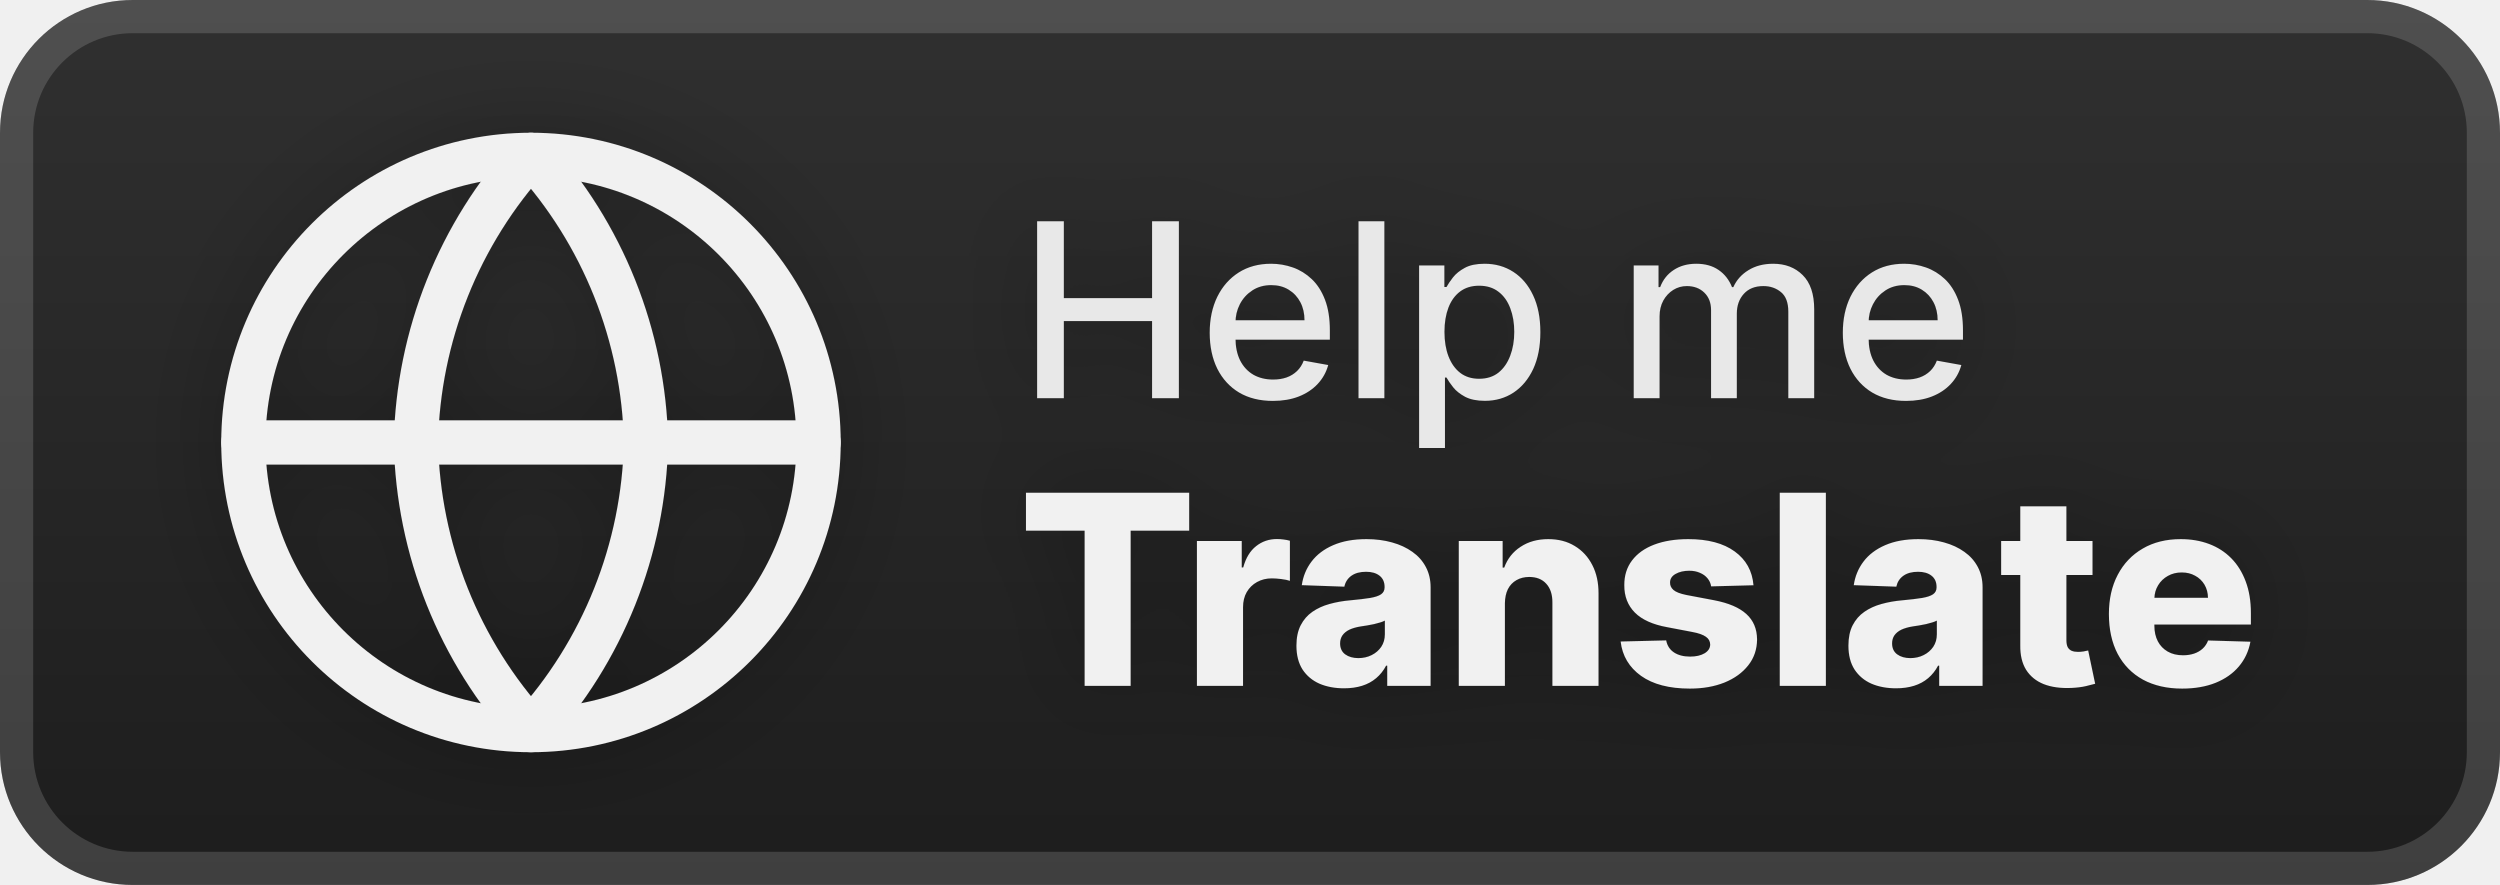
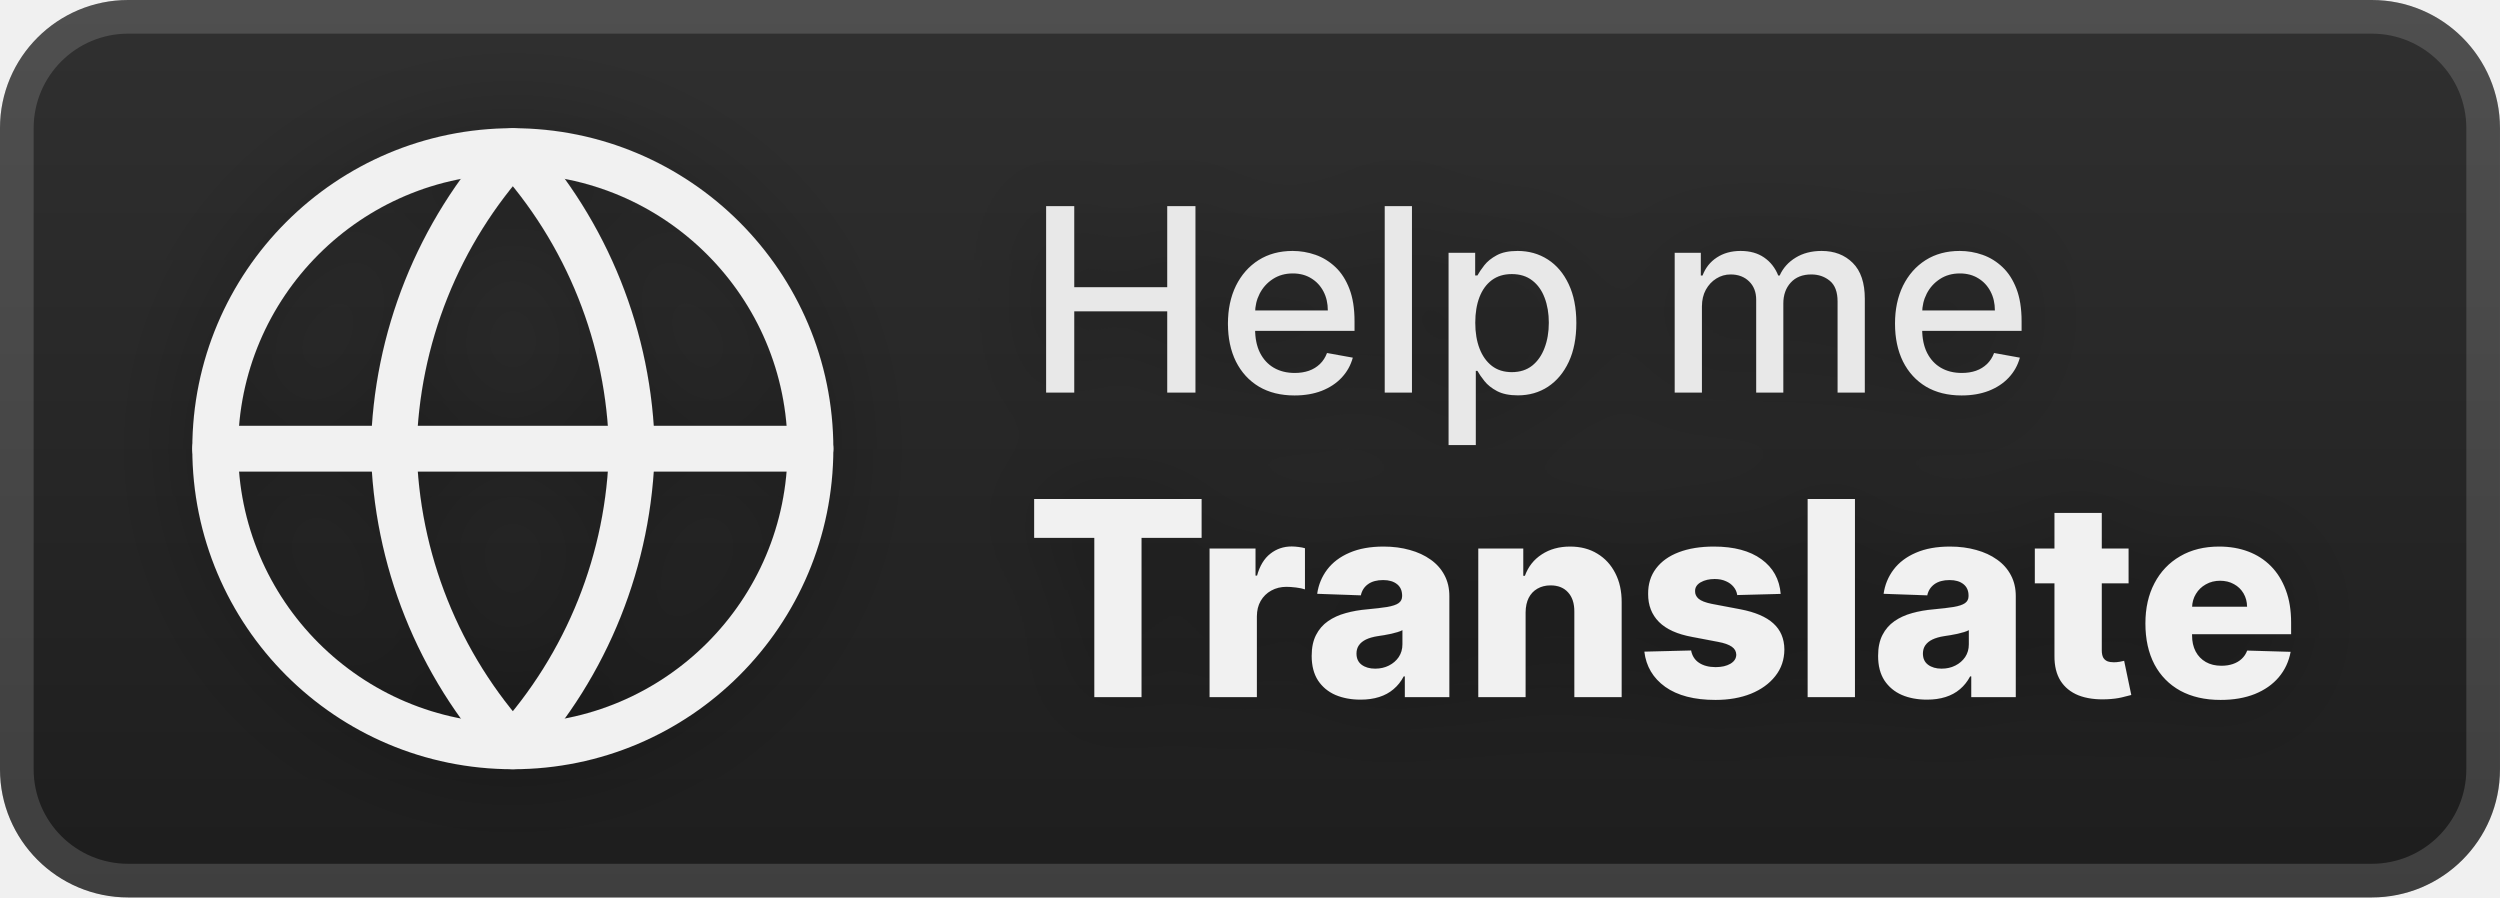
- <svg xmlns="http://www.w3.org/2000/svg" width="113" height="40" viewBox="0 0 113 40" fill="none">
-   <rect x="-0" width="113" height="40" rx="6" fill="url(#paint0_linear_9_30)" />
+ <svg xmlns="http://www.w3.org/2000/svg" width="156" height="56" viewBox="0 0 156 56" fill="none">
+   <rect x="-0.001" width="156" height="56" rx="8" fill="url(#paint0_linear_9_30)" />
  <g filter="url(#filter0_d_9_30)">
-     <path d="M24 33C31.18 33 37 27.18 37 20C37 12.82 31.18 7 24 7C16.82 7 11 12.82 11 20C11 27.18 16.82 33 24 33Z" stroke="#F1F1F1" stroke-width="2" stroke-linecap="round" stroke-linejoin="round" />
-     <path d="M11 20H37" stroke="#F1F1F1" stroke-width="2" stroke-linecap="round" stroke-linejoin="round" />
-     <path d="M24 7C27.252 10.56 29.1 15.18 29.2 20C29.1 24.82 27.252 29.44 24 33C20.748 29.44 18.901 24.82 18.8 20C18.901 15.18 20.748 10.56 24 7V7Z" stroke="#F1F1F1" stroke-width="2" stroke-linecap="round" stroke-linejoin="round" />
+     <path d="M32 46.571C42.257 46.571 50.572 38.257 50.572 28C50.572 17.743 42.257 9.429 32 9.429C21.744 9.429 13.429 17.743 13.429 28C13.429 38.257 21.744 46.571 32 46.571Z" stroke="#F1F1F1" stroke-width="2.857" stroke-linecap="round" stroke-linejoin="round" />
+     <path d="M13.429 28H50.572" stroke="#F1F1F1" stroke-width="2.857" stroke-linecap="round" stroke-linejoin="round" />
+     <path d="M32 9.429C36.645 14.514 39.285 21.114 39.429 28C39.285 34.886 36.645 41.486 32 46.571C27.355 41.486 24.715 34.886 24.572 28C24.715 21.114 27.355 14.514 32 9.429V9.429Z" stroke="#F1F1F1" stroke-width="2.857" stroke-linecap="round" stroke-linejoin="round" />
  </g>
  <g filter="url(#filter1_d_9_30)">
-     <path d="M46.878 18V10H48.085V13.477H52.074V10H53.285V18H52.074V14.512H48.085V18H46.878ZM57.535 18.121C56.944 18.121 56.434 17.995 56.007 17.742C55.583 17.487 55.255 17.129 55.023 16.668C54.794 16.204 54.679 15.662 54.679 15.039C54.679 14.425 54.794 13.883 55.023 13.414C55.255 12.945 55.578 12.579 55.992 12.316C56.408 12.053 56.895 11.922 57.453 11.922C57.791 11.922 58.119 11.978 58.437 12.09C58.755 12.202 59.04 12.378 59.292 12.617C59.545 12.857 59.744 13.168 59.89 13.551C60.036 13.931 60.109 14.393 60.109 14.938V15.352H55.339V14.477H58.964C58.964 14.169 58.902 13.897 58.777 13.66C58.652 13.421 58.476 13.232 58.249 13.094C58.026 12.956 57.763 12.887 57.46 12.887C57.132 12.887 56.846 12.967 56.601 13.129C56.359 13.288 56.171 13.496 56.039 13.754C55.908 14.009 55.843 14.287 55.843 14.586V15.27C55.843 15.671 55.914 16.012 56.054 16.293C56.197 16.574 56.397 16.789 56.652 16.938C56.907 17.083 57.205 17.156 57.546 17.156C57.768 17.156 57.97 17.125 58.152 17.062C58.334 16.997 58.492 16.901 58.624 16.773C58.757 16.646 58.859 16.488 58.929 16.301L60.035 16.5C59.946 16.826 59.787 17.111 59.558 17.355C59.331 17.598 59.046 17.787 58.703 17.922C58.361 18.055 57.972 18.121 57.535 18.121ZM62.573 10V18H61.405V10H62.573ZM64.144 20.25V12H65.285V12.973H65.382C65.45 12.848 65.548 12.703 65.675 12.539C65.803 12.375 65.98 12.232 66.207 12.109C66.433 11.984 66.733 11.922 67.105 11.922C67.589 11.922 68.022 12.044 68.402 12.289C68.782 12.534 69.08 12.887 69.296 13.348C69.515 13.809 69.624 14.363 69.624 15.012C69.624 15.66 69.516 16.216 69.3 16.68C69.084 17.141 68.787 17.496 68.41 17.746C68.032 17.994 67.601 18.117 67.117 18.117C66.752 18.117 66.454 18.056 66.222 17.934C65.993 17.811 65.813 17.668 65.683 17.504C65.553 17.34 65.453 17.194 65.382 17.066H65.312V20.25H64.144ZM65.289 15C65.289 15.422 65.35 15.792 65.472 16.109C65.595 16.427 65.772 16.676 66.003 16.855C66.235 17.032 66.519 17.121 66.855 17.121C67.204 17.121 67.496 17.029 67.73 16.844C67.964 16.656 68.141 16.402 68.261 16.082C68.384 15.762 68.445 15.401 68.445 15C68.445 14.604 68.385 14.249 68.265 13.934C68.148 13.618 67.971 13.37 67.734 13.188C67.499 13.005 67.207 12.914 66.855 12.914C66.516 12.914 66.23 13.001 65.996 13.176C65.764 13.35 65.588 13.594 65.468 13.906C65.349 14.219 65.289 14.583 65.289 15ZM73.844 18V12H74.965V12.977H75.04C75.165 12.646 75.369 12.388 75.653 12.203C75.937 12.016 76.276 11.922 76.672 11.922C77.073 11.922 77.409 12.016 77.68 12.203C77.954 12.391 78.155 12.648 78.286 12.977H78.348C78.491 12.656 78.719 12.401 79.032 12.211C79.344 12.018 79.717 11.922 80.149 11.922C80.693 11.922 81.137 12.092 81.481 12.434C81.827 12.775 82.001 13.289 82.001 13.977V18H80.832V14.086C80.832 13.68 80.722 13.385 80.501 13.203C80.279 13.021 80.015 12.93 79.707 12.93C79.327 12.93 79.032 13.047 78.821 13.281C78.61 13.513 78.504 13.811 78.504 14.176V18H77.34V14.012C77.34 13.686 77.239 13.425 77.036 13.227C76.832 13.029 76.568 12.93 76.243 12.93C76.021 12.93 75.817 12.988 75.629 13.105C75.445 13.22 75.295 13.38 75.18 13.586C75.068 13.792 75.012 14.03 75.012 14.301V18H73.844ZM86.152 18.121C85.561 18.121 85.052 17.995 84.624 17.742C84.2 17.487 83.872 17.129 83.64 16.668C83.411 16.204 83.296 15.662 83.296 15.039C83.296 14.425 83.411 13.883 83.64 13.414C83.872 12.945 84.195 12.579 84.609 12.316C85.025 12.053 85.513 11.922 86.07 11.922C86.408 11.922 86.737 11.978 87.054 12.09C87.372 12.202 87.657 12.378 87.91 12.617C88.162 12.857 88.362 13.168 88.507 13.551C88.653 13.931 88.726 14.393 88.726 14.938V15.352H83.957V14.477H87.582C87.582 14.169 87.519 13.897 87.394 13.66C87.269 13.421 87.093 13.232 86.867 13.094C86.643 12.956 86.38 12.887 86.078 12.887C85.749 12.887 85.463 12.967 85.218 13.129C84.976 13.288 84.789 13.496 84.656 13.754C84.525 14.009 84.46 14.287 84.46 14.586V15.27C84.46 15.671 84.531 16.012 84.671 16.293C84.815 16.574 85.014 16.789 85.269 16.938C85.524 17.083 85.822 17.156 86.164 17.156C86.385 17.156 86.587 17.125 86.769 17.062C86.951 16.997 87.109 16.901 87.242 16.773C87.374 16.646 87.476 16.488 87.546 16.301L88.652 16.5C88.563 16.826 88.404 17.111 88.175 17.355C87.949 17.598 87.664 17.787 87.32 17.922C86.979 18.055 86.589 18.121 86.152 18.121Z" fill="#E8E8E8" />
-     <path d="M46.374 23.986V22.273H53.751V23.986H51.105V31H49.025V23.986H46.374ZM54.101 31V24.454H56.126V25.648H56.194C56.313 25.216 56.508 24.895 56.778 24.685C57.047 24.472 57.361 24.365 57.719 24.365C57.816 24.365 57.915 24.372 58.018 24.386C58.12 24.398 58.215 24.416 58.303 24.442V26.253C58.204 26.219 58.073 26.192 57.911 26.172C57.752 26.152 57.61 26.142 57.485 26.142C57.238 26.142 57.015 26.197 56.816 26.308C56.62 26.416 56.465 26.568 56.351 26.764C56.241 26.957 56.185 27.185 56.185 27.446V31H54.101ZM60.751 31.111C60.334 31.111 59.963 31.041 59.639 30.902C59.318 30.76 59.064 30.547 58.876 30.263C58.692 29.976 58.599 29.616 58.599 29.185C58.599 28.821 58.663 28.514 58.791 28.264C58.919 28.014 59.095 27.811 59.319 27.655C59.544 27.499 59.802 27.381 60.095 27.301C60.388 27.219 60.7 27.163 61.032 27.135C61.405 27.101 61.704 27.065 61.932 27.028C62.159 26.989 62.324 26.933 62.426 26.862C62.531 26.788 62.584 26.685 62.584 26.551V26.53C62.584 26.311 62.508 26.142 62.358 26.023C62.207 25.903 62.004 25.844 61.748 25.844C61.473 25.844 61.251 25.903 61.084 26.023C60.916 26.142 60.809 26.307 60.764 26.517L58.842 26.449C58.899 26.051 59.045 25.696 59.281 25.384C59.52 25.068 59.846 24.821 60.261 24.642C60.679 24.46 61.18 24.369 61.766 24.369C62.183 24.369 62.568 24.419 62.92 24.518C63.273 24.615 63.579 24.757 63.841 24.945C64.102 25.129 64.304 25.357 64.446 25.626C64.591 25.896 64.663 26.204 64.663 26.551V31H62.703V30.088H62.652C62.535 30.31 62.386 30.497 62.204 30.651C62.025 30.804 61.814 30.919 61.569 30.996C61.328 31.072 61.055 31.111 60.751 31.111ZM61.395 29.747C61.619 29.747 61.821 29.702 62 29.611C62.182 29.52 62.327 29.395 62.434 29.236C62.542 29.074 62.596 28.886 62.596 28.673V28.051C62.537 28.082 62.464 28.111 62.379 28.136C62.297 28.162 62.206 28.186 62.106 28.209C62.007 28.232 61.905 28.251 61.8 28.268C61.694 28.285 61.594 28.301 61.497 28.315C61.301 28.347 61.133 28.395 60.994 28.46C60.858 28.526 60.753 28.611 60.679 28.716C60.608 28.818 60.572 28.94 60.572 29.082C60.572 29.298 60.649 29.463 60.802 29.577C60.959 29.69 61.156 29.747 61.395 29.747ZM68.021 27.267V31H65.937V24.454H67.919V25.656H67.991C68.136 25.256 68.383 24.942 68.733 24.715C69.082 24.484 69.498 24.369 69.981 24.369C70.442 24.369 70.841 24.473 71.179 24.68C71.52 24.885 71.784 25.172 71.972 25.541C72.162 25.908 72.255 26.337 72.253 26.828V31H70.169V27.237C70.172 26.874 70.079 26.59 69.892 26.385C69.707 26.18 69.45 26.078 69.121 26.078C68.902 26.078 68.709 26.126 68.541 26.223C68.376 26.317 68.248 26.452 68.157 26.628C68.07 26.804 68.024 27.017 68.021 27.267ZM79.257 26.453L77.344 26.504C77.324 26.368 77.27 26.247 77.182 26.142C77.094 26.034 76.979 25.95 76.837 25.891C76.698 25.828 76.536 25.797 76.351 25.797C76.11 25.797 75.904 25.845 75.733 25.942C75.566 26.038 75.483 26.169 75.486 26.334C75.483 26.462 75.534 26.572 75.639 26.666C75.747 26.76 75.939 26.835 76.215 26.892L77.476 27.131C78.129 27.256 78.615 27.463 78.933 27.753C79.254 28.043 79.416 28.426 79.419 28.903C79.416 29.352 79.283 29.743 79.019 30.075C78.757 30.408 78.399 30.666 77.945 30.851C77.49 31.033 76.97 31.124 76.385 31.124C75.451 31.124 74.713 30.932 74.174 30.548C73.637 30.162 73.33 29.645 73.253 28.997L75.311 28.946C75.357 29.185 75.475 29.366 75.665 29.491C75.855 29.616 76.098 29.679 76.394 29.679C76.661 29.679 76.878 29.629 77.046 29.53C77.213 29.43 77.299 29.298 77.301 29.134C77.299 28.986 77.233 28.868 77.105 28.78C76.978 28.689 76.777 28.618 76.504 28.567L75.362 28.349C74.706 28.23 74.218 28.01 73.897 27.689C73.576 27.365 73.416 26.953 73.419 26.453C73.416 26.016 73.533 25.642 73.769 25.332C74.004 25.02 74.34 24.781 74.774 24.616C75.209 24.452 75.722 24.369 76.313 24.369C77.199 24.369 77.898 24.555 78.409 24.927C78.921 25.297 79.203 25.805 79.257 26.453ZM82.529 22.273V31H80.445V22.273H82.529ZM85.701 31.111C85.283 31.111 84.912 31.041 84.588 30.902C84.267 30.76 84.013 30.547 83.826 30.263C83.641 29.976 83.549 29.616 83.549 29.185C83.549 28.821 83.612 28.514 83.74 28.264C83.868 28.014 84.044 27.811 84.269 27.655C84.493 27.499 84.752 27.381 85.044 27.301C85.337 27.219 85.649 27.163 85.982 27.135C86.354 27.101 86.654 27.065 86.881 27.028C87.108 26.989 87.273 26.933 87.375 26.862C87.48 26.788 87.533 26.685 87.533 26.551V26.53C87.533 26.311 87.458 26.142 87.307 26.023C87.156 25.903 86.953 25.844 86.698 25.844C86.422 25.844 86.201 25.903 86.033 26.023C85.865 26.142 85.759 26.307 85.713 26.517L83.791 26.449C83.848 26.051 83.995 25.696 84.23 25.384C84.469 25.068 84.796 24.821 85.21 24.642C85.628 24.46 86.129 24.369 86.715 24.369C87.132 24.369 87.517 24.419 87.87 24.518C88.222 24.615 88.529 24.757 88.79 24.945C89.051 25.129 89.253 25.357 89.395 25.626C89.54 25.896 89.612 26.204 89.612 26.551V31H87.652V30.088H87.601C87.485 30.31 87.335 30.497 87.154 30.651C86.975 30.804 86.763 30.919 86.519 30.996C86.277 31.072 86.004 31.111 85.701 31.111ZM86.344 29.747C86.568 29.747 86.77 29.702 86.949 29.611C87.131 29.52 87.276 29.395 87.384 29.236C87.492 29.074 87.546 28.886 87.546 28.673V28.051C87.486 28.082 87.414 28.111 87.328 28.136C87.246 28.162 87.155 28.186 87.056 28.209C86.956 28.232 86.854 28.251 86.749 28.268C86.644 28.285 86.543 28.301 86.446 28.315C86.25 28.347 86.083 28.395 85.943 28.46C85.807 28.526 85.702 28.611 85.628 28.716C85.557 28.818 85.522 28.94 85.522 29.082C85.522 29.298 85.598 29.463 85.752 29.577C85.908 29.69 86.105 29.747 86.344 29.747ZM94.581 24.454V25.989H90.452V24.454H94.581ZM91.317 22.886H93.401V28.942C93.401 29.07 93.421 29.173 93.46 29.253C93.503 29.329 93.564 29.385 93.644 29.419C93.723 29.45 93.818 29.466 93.929 29.466C94.009 29.466 94.093 29.459 94.181 29.445C94.272 29.427 94.34 29.413 94.385 29.402L94.701 30.906C94.601 30.935 94.46 30.97 94.279 31.013C94.1 31.055 93.885 31.082 93.635 31.094C93.147 31.116 92.728 31.06 92.378 30.923C92.031 30.784 91.766 30.568 91.581 30.276C91.399 29.983 91.311 29.615 91.317 29.172V22.886ZM98.634 31.124C97.949 31.124 97.358 30.989 96.861 30.719C96.367 30.446 95.986 30.058 95.719 29.555C95.455 29.05 95.323 28.449 95.323 27.753C95.323 27.077 95.456 26.486 95.723 25.98C95.99 25.472 96.367 25.077 96.853 24.795C97.338 24.511 97.911 24.369 98.57 24.369C99.036 24.369 99.462 24.442 99.848 24.587C100.235 24.732 100.568 24.946 100.85 25.23C101.131 25.514 101.35 25.865 101.506 26.283C101.662 26.697 101.74 27.173 101.74 27.71V28.23H96.051V27.02H99.801C99.799 26.798 99.746 26.601 99.644 26.427C99.541 26.254 99.401 26.119 99.222 26.023C99.046 25.923 98.843 25.874 98.612 25.874C98.379 25.874 98.171 25.926 97.986 26.031C97.801 26.134 97.655 26.274 97.547 26.453C97.439 26.629 97.382 26.829 97.377 27.054V28.285C97.377 28.552 97.429 28.787 97.534 28.989C97.639 29.188 97.789 29.342 97.982 29.453C98.175 29.564 98.405 29.619 98.672 29.619C98.857 29.619 99.024 29.594 99.175 29.543C99.326 29.491 99.455 29.416 99.563 29.317C99.671 29.217 99.752 29.095 99.806 28.95L101.719 29.006C101.639 29.435 101.465 29.808 101.195 30.126C100.928 30.442 100.577 30.688 100.142 30.864C99.708 31.037 99.205 31.124 98.634 31.124Z" fill="#F1F1F1" />
+     <path d="M65.278 24.5V12.864H67.033V17.921H72.835V12.864H74.596V24.5H72.835V19.426H67.033V24.5H65.278ZM80.778 24.676C79.918 24.676 79.177 24.492 78.556 24.125C77.939 23.754 77.461 23.233 77.124 22.562C76.791 21.888 76.624 21.099 76.624 20.193C76.624 19.299 76.791 18.511 77.124 17.829C77.461 17.148 77.931 16.616 78.533 16.233C79.139 15.85 79.848 15.659 80.658 15.659C81.151 15.659 81.628 15.741 82.09 15.903C82.552 16.066 82.967 16.322 83.335 16.671C83.702 17.019 83.992 17.472 84.204 18.028C84.416 18.581 84.522 19.254 84.522 20.045V20.648H77.585V19.375H82.857C82.857 18.928 82.766 18.532 82.585 18.188C82.403 17.839 82.147 17.564 81.817 17.364C81.492 17.163 81.109 17.062 80.67 17.062C80.192 17.062 79.776 17.18 79.42 17.415C79.067 17.646 78.795 17.949 78.602 18.324C78.412 18.695 78.317 19.099 78.317 19.534V20.528C78.317 21.112 78.42 21.608 78.624 22.017C78.833 22.426 79.122 22.739 79.494 22.954C79.865 23.167 80.299 23.273 80.795 23.273C81.117 23.273 81.41 23.227 81.675 23.136C81.941 23.042 82.17 22.901 82.363 22.716C82.556 22.53 82.704 22.301 82.806 22.028L84.414 22.318C84.285 22.792 84.054 23.206 83.721 23.562C83.391 23.915 82.977 24.189 82.477 24.386C81.98 24.579 81.414 24.676 80.778 24.676ZM88.106 12.864V24.5H86.407V12.864H88.106ZM90.391 27.773V15.773H92.05V17.188H92.192C92.291 17.006 92.433 16.796 92.619 16.557C92.804 16.318 93.062 16.11 93.391 15.932C93.721 15.75 94.156 15.659 94.698 15.659C95.403 15.659 96.031 15.837 96.585 16.193C97.138 16.549 97.571 17.062 97.886 17.733C98.204 18.403 98.363 19.21 98.363 20.153C98.363 21.097 98.206 21.905 97.891 22.579C97.577 23.25 97.145 23.767 96.596 24.131C96.047 24.491 95.42 24.67 94.715 24.67C94.185 24.67 93.751 24.581 93.414 24.403C93.081 24.225 92.819 24.017 92.63 23.778C92.441 23.54 92.295 23.328 92.192 23.142H92.09V27.773H90.391ZM92.056 20.136C92.056 20.75 92.145 21.288 92.323 21.75C92.501 22.212 92.759 22.574 93.096 22.835C93.433 23.093 93.846 23.222 94.335 23.222C94.842 23.222 95.266 23.087 95.607 22.818C95.948 22.545 96.206 22.176 96.38 21.71C96.558 21.244 96.647 20.72 96.647 20.136C96.647 19.561 96.56 19.044 96.386 18.585C96.215 18.127 95.958 17.765 95.613 17.5C95.272 17.235 94.846 17.102 94.335 17.102C93.842 17.102 93.425 17.229 93.085 17.483C92.747 17.737 92.492 18.091 92.317 18.545C92.143 19 92.056 19.53 92.056 20.136ZM104.501 24.5V15.773H106.131V17.193H106.239C106.421 16.712 106.718 16.337 107.131 16.068C107.544 15.796 108.039 15.659 108.614 15.659C109.198 15.659 109.686 15.796 110.08 16.068C110.478 16.341 110.772 16.716 110.961 17.193H111.052C111.26 16.727 111.592 16.356 112.046 16.079C112.501 15.799 113.042 15.659 113.671 15.659C114.463 15.659 115.109 15.907 115.609 16.403C116.112 16.9 116.364 17.648 116.364 18.648V24.5H114.665V18.807C114.665 18.216 114.504 17.788 114.182 17.523C113.861 17.258 113.476 17.125 113.029 17.125C112.476 17.125 112.046 17.296 111.739 17.636C111.432 17.974 111.279 18.407 111.279 18.938V24.5H109.586V18.699C109.586 18.225 109.438 17.845 109.143 17.557C108.847 17.269 108.463 17.125 107.989 17.125C107.667 17.125 107.37 17.21 107.097 17.381C106.828 17.547 106.611 17.78 106.444 18.079C106.281 18.379 106.2 18.725 106.2 19.119V24.5H104.501ZM122.403 24.676C121.543 24.676 120.802 24.492 120.181 24.125C119.564 23.754 119.086 23.233 118.749 22.562C118.416 21.888 118.249 21.099 118.249 20.193C118.249 19.299 118.416 18.511 118.749 17.829C119.086 17.148 119.556 16.616 120.158 16.233C120.764 15.85 121.473 15.659 122.283 15.659C122.776 15.659 123.253 15.741 123.715 15.903C124.177 16.066 124.592 16.322 124.959 16.671C125.327 17.019 125.617 17.472 125.829 18.028C126.041 18.581 126.147 19.254 126.147 20.045V20.648H119.209V19.375H124.482C124.482 18.928 124.391 18.532 124.209 18.188C124.028 17.839 123.772 17.564 123.442 17.364C123.117 17.163 122.734 17.062 122.295 17.062C121.817 17.062 121.401 17.18 121.045 17.415C120.692 17.646 120.42 17.949 120.227 18.324C120.037 18.695 119.942 19.099 119.942 19.534V20.528C119.942 21.112 120.045 21.608 120.249 22.017C120.458 22.426 120.747 22.739 121.119 22.954C121.49 23.167 121.923 23.273 122.42 23.273C122.742 23.273 123.035 23.227 123.3 23.136C123.566 23.042 123.795 22.901 123.988 22.716C124.181 22.53 124.329 22.301 124.431 22.028L126.039 22.318C125.91 22.792 125.679 23.206 125.346 23.562C125.016 23.915 124.602 24.189 124.102 24.386C123.605 24.579 123.039 24.676 122.403 24.676Z" fill="#E8E8E8" />
+     <path d="M64.531 33.563V31.136H74.98V33.563H71.231V43.5H68.285V33.563H64.531ZM75.477 43.5V34.227H78.344V35.918H78.441C78.61 35.306 78.886 34.851 79.268 34.553C79.65 34.251 80.095 34.1 80.602 34.1C80.739 34.1 80.88 34.111 81.025 34.131C81.17 34.147 81.305 34.173 81.429 34.209V36.775C81.288 36.727 81.103 36.688 80.874 36.66C80.649 36.632 80.447 36.618 80.27 36.618C79.92 36.618 79.604 36.696 79.323 36.853C79.045 37.006 78.826 37.222 78.665 37.499C78.507 37.773 78.429 38.095 78.429 38.465V43.5H75.477ZM84.898 43.657C84.306 43.657 83.781 43.558 83.322 43.361C82.867 43.16 82.507 42.858 82.241 42.456C81.98 42.049 81.849 41.54 81.849 40.928C81.849 40.413 81.939 39.978 82.121 39.624C82.302 39.27 82.551 38.982 82.869 38.761C83.187 38.54 83.553 38.373 83.968 38.26C84.382 38.143 84.825 38.065 85.296 38.025C85.823 37.976 86.248 37.926 86.57 37.874C86.892 37.817 87.125 37.739 87.27 37.638C87.419 37.533 87.493 37.387 87.493 37.197V37.167C87.493 36.857 87.387 36.618 87.174 36.449C86.96 36.28 86.672 36.195 86.31 36.195C85.92 36.195 85.606 36.28 85.368 36.449C85.131 36.618 84.98 36.851 84.916 37.149L82.193 37.053C82.274 36.489 82.481 35.986 82.815 35.543C83.153 35.097 83.616 34.746 84.203 34.493C84.795 34.235 85.505 34.106 86.334 34.106C86.926 34.106 87.471 34.177 87.97 34.318C88.469 34.455 88.904 34.656 89.274 34.922C89.645 35.183 89.93 35.505 90.132 35.887C90.337 36.27 90.439 36.706 90.439 37.197V43.5H87.662V42.208H87.59C87.425 42.522 87.214 42.788 86.956 43.005C86.703 43.222 86.403 43.385 86.057 43.494C85.715 43.603 85.328 43.657 84.898 43.657ZM85.809 41.725C86.127 41.725 86.413 41.661 86.666 41.532C86.924 41.403 87.129 41.226 87.282 41.001C87.435 40.771 87.512 40.506 87.512 40.204V39.322C87.427 39.367 87.325 39.407 87.204 39.443C87.087 39.479 86.958 39.514 86.817 39.546C86.677 39.578 86.532 39.606 86.383 39.63C86.234 39.654 86.091 39.677 85.954 39.697C85.676 39.741 85.439 39.809 85.242 39.902C85.049 39.995 84.9 40.115 84.795 40.264C84.694 40.409 84.644 40.582 84.644 40.783C84.644 41.089 84.753 41.323 84.97 41.484C85.191 41.645 85.471 41.725 85.809 41.725ZM95.197 38.212V43.5H92.245V34.227H95.052V35.93H95.154C95.36 35.362 95.71 34.917 96.205 34.596C96.7 34.27 97.289 34.106 97.974 34.106C98.626 34.106 99.191 34.253 99.67 34.547C100.153 34.837 100.527 35.243 100.793 35.767C101.062 36.286 101.195 36.894 101.191 37.59V43.5H98.239V38.169C98.243 37.654 98.112 37.252 97.847 36.962C97.585 36.672 97.221 36.527 96.754 36.527C96.444 36.527 96.171 36.596 95.933 36.733C95.7 36.865 95.519 37.057 95.39 37.306C95.265 37.556 95.201 37.858 95.197 38.212ZM111.114 37.059L108.404 37.131C108.376 36.938 108.299 36.767 108.175 36.618C108.05 36.465 107.887 36.346 107.686 36.262C107.488 36.173 107.259 36.129 106.997 36.129C106.655 36.129 106.363 36.197 106.122 36.334C105.884 36.471 105.768 36.656 105.772 36.889C105.768 37.071 105.84 37.228 105.989 37.36C106.142 37.493 106.414 37.6 106.804 37.68L108.591 38.019C109.517 38.196 110.205 38.489 110.656 38.9C111.11 39.31 111.34 39.854 111.344 40.53C111.34 41.166 111.151 41.719 110.776 42.19C110.406 42.661 109.899 43.027 109.255 43.289C108.611 43.546 107.875 43.675 107.046 43.675C105.721 43.675 104.677 43.403 103.912 42.86C103.152 42.313 102.717 41.58 102.608 40.663L105.524 40.59C105.589 40.928 105.756 41.186 106.025 41.363C106.295 41.54 106.639 41.629 107.058 41.629C107.436 41.629 107.744 41.558 107.981 41.417C108.219 41.276 108.34 41.089 108.344 40.856C108.34 40.647 108.247 40.48 108.066 40.355C107.885 40.226 107.601 40.125 107.215 40.053L105.597 39.745C104.667 39.576 103.975 39.264 103.52 38.809C103.065 38.35 102.84 37.767 102.844 37.059C102.84 36.439 103.005 35.91 103.339 35.471C103.673 35.028 104.148 34.69 104.764 34.457C105.379 34.223 106.106 34.106 106.943 34.106C108.199 34.106 109.189 34.37 109.913 34.897C110.638 35.421 111.038 36.141 111.114 37.059ZM115.749 31.136V43.5H112.797V31.136H115.749ZM120.242 43.657C119.651 43.657 119.125 43.558 118.667 43.361C118.212 43.16 117.852 42.858 117.586 42.456C117.324 42.049 117.194 41.54 117.194 40.928C117.194 40.413 117.284 39.978 117.465 39.624C117.646 39.27 117.896 38.982 118.214 38.761C118.532 38.54 118.898 38.373 119.313 38.26C119.727 38.143 120.17 38.065 120.641 38.025C121.168 37.976 121.593 37.926 121.915 37.874C122.237 37.817 122.47 37.739 122.615 37.638C122.764 37.533 122.838 37.387 122.838 37.197V37.167C122.838 36.857 122.732 36.618 122.518 36.449C122.305 36.28 122.017 36.195 121.655 36.195C121.265 36.195 120.951 36.28 120.713 36.449C120.476 36.618 120.325 36.851 120.26 37.149L117.538 37.053C117.618 36.489 117.826 35.986 118.16 35.543C118.498 35.097 118.96 34.746 119.548 34.493C120.14 34.235 120.85 34.106 121.679 34.106C122.271 34.106 122.816 34.177 123.315 34.318C123.814 34.455 124.249 34.656 124.619 34.922C124.989 35.183 125.275 35.505 125.476 35.887C125.682 36.27 125.784 36.706 125.784 37.197V43.5H123.007V42.208H122.935C122.77 42.522 122.558 42.788 122.301 43.005C122.047 43.222 121.748 43.385 121.401 43.494C121.059 43.603 120.673 43.657 120.242 43.657ZM121.154 41.725C121.472 41.725 121.758 41.661 122.011 41.532C122.269 41.403 122.474 41.226 122.627 41.001C122.78 40.771 122.856 40.506 122.856 40.204V39.322C122.772 39.367 122.669 39.407 122.548 39.443C122.432 39.479 122.303 39.514 122.162 39.546C122.021 39.578 121.876 39.606 121.727 39.63C121.578 39.654 121.436 39.677 121.299 39.697C121.021 39.741 120.784 39.809 120.586 39.902C120.393 39.995 120.244 40.115 120.14 40.264C120.039 40.409 119.989 40.582 119.989 40.783C119.989 41.089 120.097 41.323 120.315 41.484C120.536 41.645 120.816 41.725 121.154 41.725ZM132.823 34.227V36.401H126.974V34.227H132.823ZM128.199 32.006H131.151V40.584C131.151 40.765 131.179 40.912 131.236 41.025C131.296 41.133 131.382 41.212 131.495 41.26C131.608 41.305 131.743 41.327 131.9 41.327C132.012 41.327 132.131 41.317 132.256 41.297C132.385 41.272 132.481 41.252 132.546 41.236L132.992 43.367C132.851 43.407 132.652 43.458 132.395 43.518C132.141 43.578 131.837 43.617 131.483 43.633C130.791 43.665 130.197 43.584 129.702 43.391C129.211 43.194 128.835 42.888 128.573 42.474C128.316 42.059 128.191 41.538 128.199 40.91V32.006ZM138.564 43.675C137.594 43.675 136.757 43.484 136.053 43.102C135.353 42.715 134.813 42.166 134.435 41.453C134.061 40.737 133.874 39.886 133.874 38.9C133.874 37.942 134.063 37.105 134.441 36.389C134.819 35.668 135.353 35.109 136.041 34.71C136.729 34.308 137.54 34.106 138.474 34.106C139.134 34.106 139.738 34.209 140.285 34.414C140.832 34.62 141.305 34.923 141.704 35.326C142.102 35.728 142.412 36.225 142.633 36.817C142.855 37.405 142.965 38.079 142.965 38.84V39.576H134.906V37.861H140.219C140.215 37.548 140.14 37.268 139.995 37.022C139.85 36.777 139.651 36.586 139.398 36.449C139.148 36.308 138.86 36.238 138.534 36.238C138.204 36.238 137.908 36.312 137.647 36.461C137.385 36.606 137.178 36.805 137.025 37.059C136.872 37.308 136.792 37.592 136.784 37.91V39.654C136.784 40.033 136.858 40.365 137.007 40.651C137.156 40.932 137.367 41.152 137.641 41.309C137.914 41.465 138.24 41.544 138.619 41.544C138.88 41.544 139.118 41.508 139.331 41.435C139.544 41.363 139.728 41.256 139.88 41.115C140.033 40.974 140.148 40.801 140.225 40.596L142.935 40.675C142.822 41.282 142.575 41.812 142.193 42.262C141.814 42.709 141.317 43.057 140.701 43.307C140.086 43.552 139.373 43.675 138.564 43.675Z" fill="#F1F1F1" />
  </g>
-   <rect x="0.75" y="0.75" width="111.5" height="38.5" rx="5.25" stroke="white" stroke-opacity="0.15" stroke-width="1.5" />
+   <rect x="1.049" y="1.05" width="153.9" height="53.9" rx="6.95" stroke="white" stroke-opacity="0.15" stroke-width="2.1" />
  <defs>
-     <filter id="filter0_d_9_30" x="6" y="2" width="36.001" height="36" filterUnits="userSpaceOnUse" color-interpolation-filters="sRGB">
+     <filter id="filter0_d_9_30" x="6.285" y="2.286" width="51.43" height="51.429" filterUnits="userSpaceOnUse" color-interpolation-filters="sRGB">
      <feFlood flood-opacity="0" result="BackgroundImageFix" />
      <feColorMatrix in="SourceAlpha" type="matrix" values="0 0 0 0 0 0 0 0 0 0 0 0 0 0 0 0 0 0 127 0" result="hardAlpha" />
      <feOffset />
-       <feGaussianBlur stdDeviation="2" />
+       <feGaussianBlur stdDeviation="2.857" />
      <feComposite in2="hardAlpha" operator="out" />
      <feColorMatrix type="matrix" values="0 0 0 0 0 0 0 0 0 0 0 0 0 0 0 0 0 0 0.25 0" />
      <feBlend mode="normal" in2="BackgroundImageFix" result="effect1_dropShadow_9_30" />
      <feBlend mode="normal" in="SourceGraphic" in2="effect1_dropShadow_9_30" result="shape" />
    </filter>
-     <filter id="filter1_d_9_30" x="41.999" y="3" width="65" height="34" filterUnits="userSpaceOnUse" color-interpolation-filters="sRGB">
+     <filter id="filter1_d_9_30" x="58.399" y="3.9" width="91.2" height="48.2" filterUnits="userSpaceOnUse" color-interpolation-filters="sRGB">
      <feFlood flood-opacity="0" result="BackgroundImageFix" />
      <feColorMatrix in="SourceAlpha" type="matrix" values="0 0 0 0 0 0 0 0 0 0 0 0 0 0 0 0 0 0 127 0" result="hardAlpha" />
      <feOffset />
-       <feGaussianBlur stdDeviation="2" />
+       <feGaussianBlur stdDeviation="2.8" />
      <feComposite in2="hardAlpha" operator="out" />
      <feColorMatrix type="matrix" values="0 0 0 0 0 0 0 0 0 0 0 0 0 0 0 0 0 0 0.25 0" />
      <feBlend mode="normal" in2="BackgroundImageFix" result="effect1_dropShadow_9_30" />
      <feBlend mode="normal" in="SourceGraphic" in2="effect1_dropShadow_9_30" result="shape" />
    </filter>
-     <linearGradient id="paint0_linear_9_30" x1="56.499" y1="0" x2="56.499" y2="40" gradientUnits="userSpaceOnUse">
+     <linearGradient id="paint0_linear_9_30" x1="77.999" y1="0" x2="77.999" y2="56" gradientUnits="userSpaceOnUse">
      <stop stop-color="#303030" />
      <stop offset="1" stop-color="#1D1D1D" />
    </linearGradient>
  </defs>
</svg>
